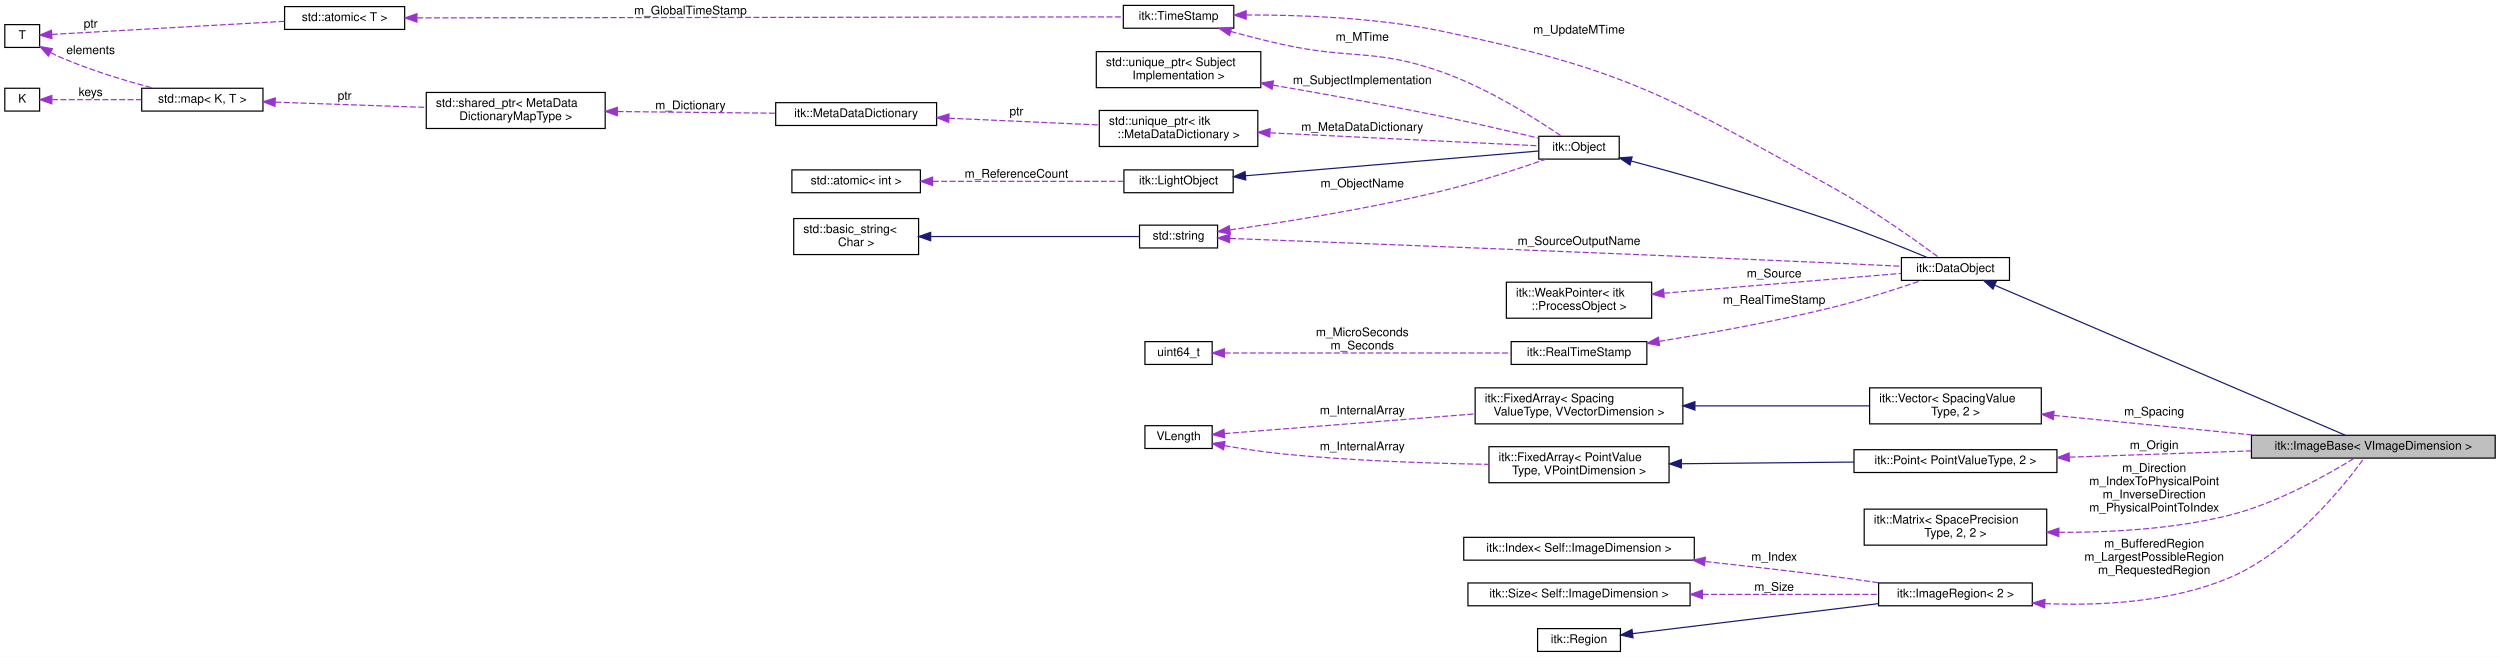
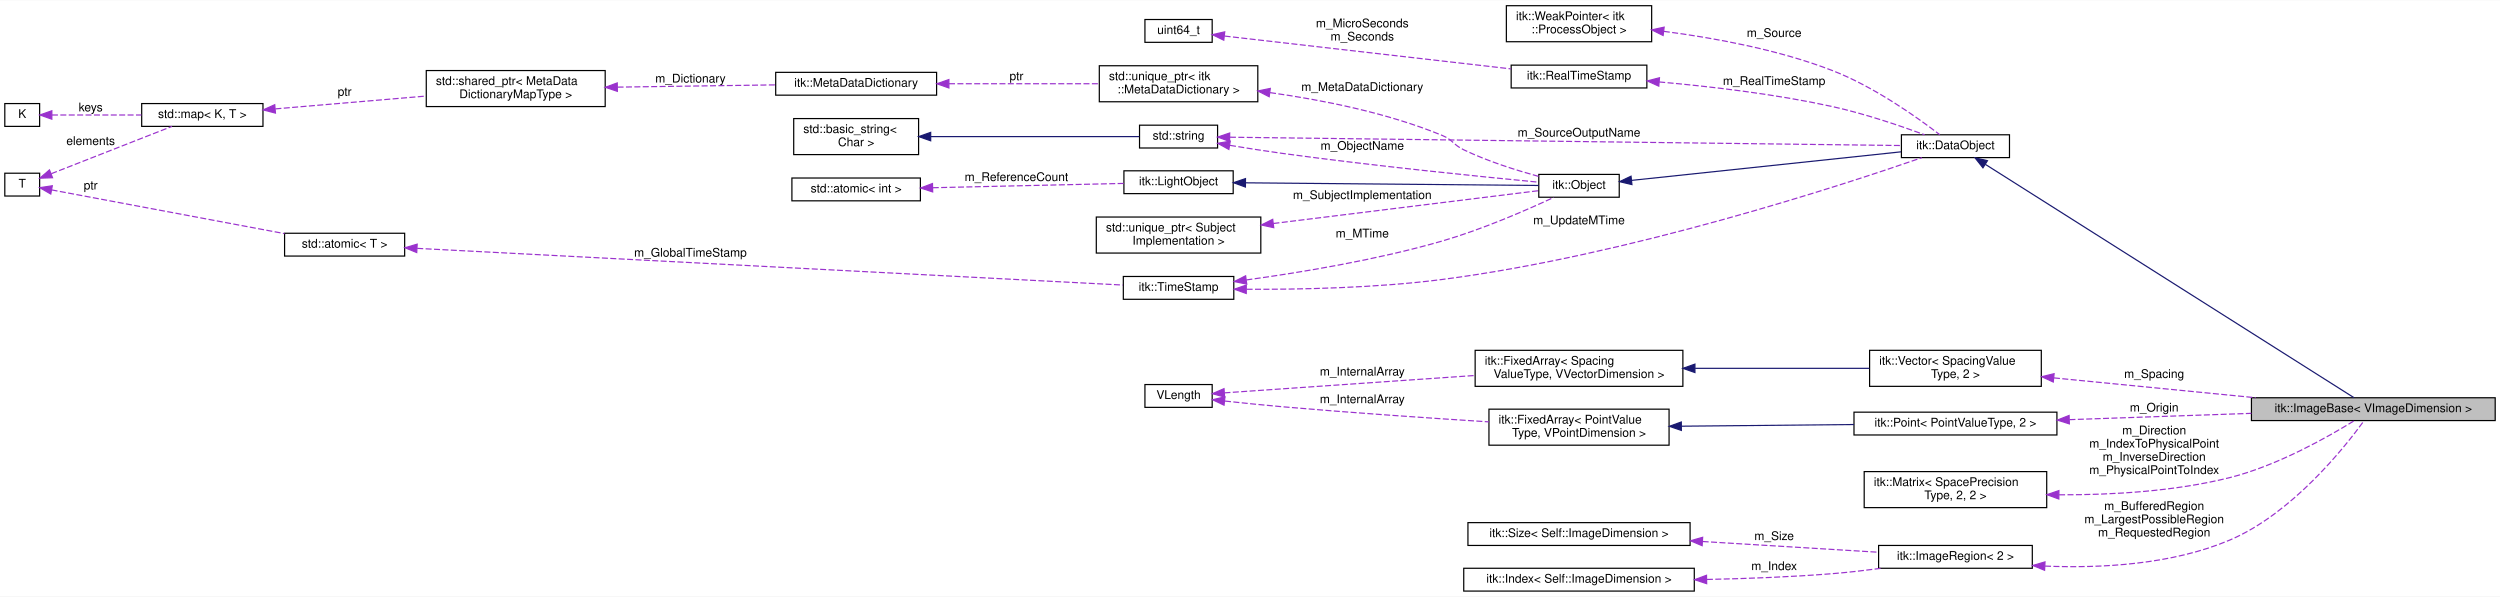
- <svg xmlns="http://www.w3.org/2000/svg" xmlns:xlink="http://www.w3.org/1999/xlink" width="2082pt" height="547pt" viewBox="0.00 0.00 2082.00 547.00">
-   <g id="graph0" class="graph" transform="scale(1 1) rotate(0) translate(4 543)">
-     <polygon fill="white" stroke="transparent" points="-4,4 -4,-543 2078,-543 2078,4 -4,4" />
+ <svg xmlns="http://www.w3.org/2000/svg" xmlns:xlink="http://www.w3.org/1999/xlink" width="2082pt" height="497pt" viewBox="0.00 0.00 2082.00 496.50">
+   <g id="graph0" class="graph" transform="scale(1 1) rotate(0) translate(4 492.5)">
+     <polygon fill="white" stroke="transparent" points="-4,4 -4,-492.5 2078,-492.5 2078,4 -4,4" />
    <g id="node1" class="node">
      <g id="a_node1">
        <a xlink:title="Base class for templated image classes.">
-           <polygon fill="#bfbfbf" stroke="black" points="1871,-161.5 1871,-180.5 2074,-180.5 2074,-161.5 1871,-161.5" />
-           <text text-anchor="middle" x="1972.5" y="-168.5" font-family="Helvetica,sans-Serif" font-size="10.00">itk::ImageBase&lt; VImageDimension &gt;</text>
+           <polygon fill="#bfbfbf" stroke="black" points="1871,-142.5 1871,-161.5 2074,-161.5 2074,-142.5 1871,-142.5" />
+           <text text-anchor="middle" x="1972.5" y="-149.5" font-family="Helvetica,sans-Serif" font-size="10.00">itk::ImageBase&lt; VImageDimension &gt;</text>
        </a>
      </g>
    </g>
    <g id="node2" class="node">
      <g id="a_node2">
        <a xlink:href="classitk_1_1DataObject.html" target="_top" xlink:title="Base class for all data objects in ITK.">
-           <polygon fill="white" stroke="black" points="1579.5,-309.5 1579.5,-328.5 1669.5,-328.5 1669.5,-309.5 1579.5,-309.5" />
-           <text text-anchor="middle" x="1624.5" y="-316.5" font-family="Helvetica,sans-Serif" font-size="10.00">itk::DataObject</text>
+           <polygon fill="white" stroke="black" points="1579.5,-361.5 1579.5,-380.5 1669.5,-380.5 1669.5,-361.5 1579.5,-361.5" />
+           <text text-anchor="middle" x="1624.5" y="-368.5" font-family="Helvetica,sans-Serif" font-size="10.00">itk::DataObject</text>
        </a>
      </g>
    </g>
    <g id="edge1" class="edge">
-       <path fill="none" stroke="midnightblue" d="M1657.46,-305.33C1726.79,-275.68 1889.51,-206.07 1949.12,-180.57" />
-       <polygon fill="midnightblue" stroke="midnightblue" points="1655.75,-302.25 1647.94,-309.4 1658.51,-308.69 1655.75,-302.25" />
+       <path fill="none" stroke="midnightblue" d="M1649.38,-355.89C1715.89,-313.79 1901.94,-196.03 1956.36,-161.58" />
+       <polygon fill="midnightblue" stroke="midnightblue" points="1647.39,-353 1640.81,-361.31 1651.14,-358.92 1647.39,-353" />
    </g>
    <g id="node3" class="node">
      <g id="a_node3">
        <a xlink:href="classitk_1_1Object.html" target="_top" xlink:title="Base class for most ITK classes.">
-           <polygon fill="white" stroke="black" points="1277.5,-410.5 1277.5,-429.5 1344.5,-429.5 1344.5,-410.5 1277.5,-410.5" />
-           <text text-anchor="middle" x="1311" y="-417.5" font-family="Helvetica,sans-Serif" font-size="10.00">itk::Object</text>
+           <polygon fill="white" stroke="black" points="1277.5,-328.5 1277.5,-347.5 1344.5,-347.5 1344.5,-328.5 1277.5,-328.5" />
+           <text text-anchor="middle" x="1311" y="-335.5" font-family="Helvetica,sans-Serif" font-size="10.00">itk::Object</text>
        </a>
      </g>
    </g>
    <g id="edge2" class="edge">
-       <path fill="none" stroke="midnightblue" d="M1354.44,-408.92C1397.11,-397.48 1464.62,-378.59 1522,-359 1549.6,-349.57 1580.73,-337.01 1601.15,-328.5" />
-       <polygon fill="midnightblue" stroke="midnightblue" points="1353.43,-405.56 1344.67,-411.52 1355.23,-412.32 1353.43,-405.56" />
+       <path fill="none" stroke="midnightblue" d="M1354.85,-342.54C1413.84,-348.79 1519.53,-359.99 1579.25,-366.31" />
+       <polygon fill="midnightblue" stroke="midnightblue" points="1355.06,-339.04 1344.75,-341.47 1354.32,-346 1355.06,-339.04" />
    </g>
    <g id="node4" class="node">
      <g id="a_node4">
        <a xlink:href="classitk_1_1LightObject.html" target="_top" xlink:title="Light weight base class for most itk classes.">
-           <polygon fill="white" stroke="black" points="932,-382.5 932,-401.5 1023,-401.5 1023,-382.5 932,-382.5" />
-           <text text-anchor="middle" x="977.5" y="-389.5" font-family="Helvetica,sans-Serif" font-size="10.00">itk::LightObject</text>
+           <polygon fill="white" stroke="black" points="932,-331.5 932,-350.5 1023,-350.5 1023,-331.5 932,-331.5" />
+           <text text-anchor="middle" x="977.5" y="-338.5" font-family="Helvetica,sans-Serif" font-size="10.00">itk::LightObject</text>
        </a>
      </g>
    </g>
    <g id="edge3" class="edge">
-       <path fill="none" stroke="midnightblue" d="M1033.53,-396.65C1103.13,-402.53 1220.71,-412.46 1277.45,-417.25" />
-       <polygon fill="midnightblue" stroke="midnightblue" points="1033.47,-393.13 1023.21,-395.78 1032.88,-400.11 1033.47,-393.13" />
+       <path fill="none" stroke="midnightblue" d="M1033.53,-340.5C1103.13,-339.87 1220.71,-338.81 1277.45,-338.29" />
+       <polygon fill="midnightblue" stroke="midnightblue" points="1033.18,-337 1023.21,-340.6 1033.24,-344 1033.18,-337" />
    </g>
    <g id="node5" class="node">
      <g id="a_node5">
        <a xlink:title=" ">
-           <polygon fill="white" stroke="black" points="655.5,-382.5 655.5,-401.5 762.5,-401.5 762.5,-382.5 655.5,-382.5" />
-           <text text-anchor="middle" x="709" y="-389.5" font-family="Helvetica,sans-Serif" font-size="10.00">std::atomic&lt; int &gt;</text>
+           <polygon fill="white" stroke="black" points="655.5,-325.5 655.5,-344.5 762.5,-344.5 762.5,-325.5 655.5,-325.5" />
+           <text text-anchor="middle" x="709" y="-332.5" font-family="Helvetica,sans-Serif" font-size="10.00">std::atomic&lt; int &gt;</text>
        </a>
      </g>
    </g>
    <g id="edge4" class="edge">
-       <path fill="none" stroke="#9a32cd" stroke-dasharray="5,2" d="M772.8,-392C821.7,-392 888.37,-392 931.92,-392" />
-       <polygon fill="#9a32cd" stroke="#9a32cd" points="772.65,-388.5 762.65,-392 772.65,-395.5 772.65,-388.5" />
-       <text text-anchor="middle" x="842.5" y="-395" font-family="Helvetica,sans-Serif" font-size="10.00"> m_ReferenceCount</text>
+       <path fill="none" stroke="#9a32cd" stroke-dasharray="5,2" d="M772.8,-336.41C821.7,-337.51 888.37,-339.02 931.92,-340" />
+       <polygon fill="#9a32cd" stroke="#9a32cd" points="772.73,-332.91 762.65,-336.19 772.57,-339.91 772.73,-332.91" />
+       <text text-anchor="middle" x="842.5" y="-342" font-family="Helvetica,sans-Serif" font-size="10.00"> m_ReferenceCount</text>
    </g>
    <g id="node6" class="node">
      <g id="a_node6">
        <a xlink:href="classitk_1_1TimeStamp.html" target="_top" xlink:title="Generate a unique, increasing time value.">
-           <polygon fill="white" stroke="black" points="931.5,-519.5 931.5,-538.5 1023.5,-538.5 1023.5,-519.5 931.5,-519.5" />
-           <text text-anchor="middle" x="977.5" y="-526.5" font-family="Helvetica,sans-Serif" font-size="10.00">itk::TimeStamp</text>
+           <polygon fill="white" stroke="black" points="931.5,-243.5 931.5,-262.5 1023.5,-262.5 1023.5,-243.5 931.5,-243.5" />
+           <text text-anchor="middle" x="977.5" y="-250.5" font-family="Helvetica,sans-Serif" font-size="10.00">itk::TimeStamp</text>
        </a>
      </g>
    </g>
    <g id="edge19" class="edge">
-       <path fill="none" stroke="#9a32cd" stroke-dasharray="5,2" d="M1033.83,-530.52C1078.36,-530.65 1142.31,-528.39 1197,-517 1349.31,-485.29 1386.03,-462.6 1522,-387 1555.37,-368.45 1591.99,-342.37 1610.8,-328.52" />
-       <polygon fill="#9a32cd" stroke="#9a32cd" points="1033.81,-527.02 1023.79,-530.44 1033.76,-534.02 1033.81,-527.02" />
-       <text text-anchor="middle" x="1311" y="-515" font-family="Helvetica,sans-Serif" font-size="10.00"> m_UpdateMTime</text>
+       <path fill="none" stroke="#9a32cd" stroke-dasharray="5,2" d="M1034.17,-251.84C1078.47,-251.62 1141.94,-252.89 1197,-260 1351.42,-279.93 1529.84,-338.32 1596.53,-361.42" />
+       <polygon fill="#9a32cd" stroke="#9a32cd" points="1033.87,-248.34 1023.9,-251.92 1033.93,-255.34 1033.87,-248.34" />
+       <text text-anchor="middle" x="1311" y="-306" font-family="Helvetica,sans-Serif" font-size="10.00"> m_UpdateMTime</text>
    </g>
    <g id="edge5" class="edge">
-       <path fill="none" stroke="#9a32cd" stroke-dasharray="5,2" d="M1020.87,-516.78C1034.57,-513.05 1049.87,-509.12 1064,-506 1122.58,-493.08 1140.44,-503 1197,-483 1235.33,-469.45 1275.95,-443.56 1296.46,-429.56" />
-       <polygon fill="#9a32cd" stroke="#9a32cd" points="1019.92,-513.41 1011.21,-519.45 1021.78,-520.16 1019.92,-513.41" />
-       <text text-anchor="middle" x="1130.5" y="-509" font-family="Helvetica,sans-Serif" font-size="10.00"> m_MTime</text>
+       <path fill="none" stroke="#9a32cd" stroke-dasharray="5,2" d="M1033.97,-259.62C1078.58,-265.73 1142.57,-276.25 1197,-292 1230.57,-301.71 1267.81,-318.01 1290.04,-328.38" />
+       <polygon fill="#9a32cd" stroke="#9a32cd" points="1034.29,-256.13 1023.91,-258.28 1033.36,-263.07 1034.29,-256.13" />
+       <text text-anchor="middle" x="1130.5" y="-295" font-family="Helvetica,sans-Serif" font-size="10.00"> m_MTime</text>
    </g>
    <g id="node7" class="node">
      <g id="a_node7">
        <a xlink:title=" ">
-           <polygon fill="white" stroke="black" points="233,-518.5 233,-537.5 333,-537.5 333,-518.5 233,-518.5" />
-           <text text-anchor="middle" x="283" y="-525.5" font-family="Helvetica,sans-Serif" font-size="10.00">std::atomic&lt; T &gt;</text>
+           <polygon fill="white" stroke="black" points="233,-279.5 233,-298.5 333,-298.5 333,-279.5 233,-279.5" />
+           <text text-anchor="middle" x="283" y="-286.5" font-family="Helvetica,sans-Serif" font-size="10.00">std::atomic&lt; T &gt;</text>
        </a>
      </g>
    </g>
    <g id="edge6" class="edge">
-       <path fill="none" stroke="#9a32cd" stroke-dasharray="5,2" d="M343.46,-528.09C479.32,-528.28 810.08,-528.76 931.14,-528.93" />
-       <polygon fill="#9a32cd" stroke="#9a32cd" points="343.25,-524.59 333.25,-528.07 343.24,-531.59 343.25,-524.59" />
-       <text text-anchor="middle" x="571" y="-531" font-family="Helvetica,sans-Serif" font-size="10.00"> m_GlobalTimeStamp</text>
+       <path fill="none" stroke="#9a32cd" stroke-dasharray="5,2" d="M343.46,-285.91C479.32,-278.85 810.08,-261.65 931.14,-255.36" />
+       <polygon fill="#9a32cd" stroke="#9a32cd" points="343.05,-282.43 333.25,-286.44 343.42,-289.42 343.05,-282.43" />
+       <text text-anchor="middle" x="571" y="-279" font-family="Helvetica,sans-Serif" font-size="10.00"> m_GlobalTimeStamp</text>
    </g>
    <g id="node8" class="node">
      <g id="a_node8">
        <a xlink:title=" ">
-           <polygon fill="white" stroke="black" points="0,-503.5 0,-522.5 29,-522.5 29,-503.5 0,-503.5" />
-           <text text-anchor="middle" x="14.5" y="-510.5" font-family="Helvetica,sans-Serif" font-size="10.00">T</text>
+           <polygon fill="white" stroke="black" points="0,-329.5 0,-348.5 29,-348.5 29,-329.5 0,-329.5" />
+           <text text-anchor="middle" x="14.5" y="-336.5" font-family="Helvetica,sans-Serif" font-size="10.00">T</text>
        </a>
      </g>
    </g>
    <g id="edge7" class="edge">
-       <path fill="none" stroke="#9a32cd" stroke-dasharray="5,2" d="M39.23,-514.34C82.59,-516.78 175.47,-522 232.94,-525.24" />
-       <polygon fill="#9a32cd" stroke="#9a32cd" points="39.26,-510.83 29.08,-513.76 38.87,-517.82 39.26,-510.83" />
-       <text text-anchor="middle" x="71.5" y="-520" font-family="Helvetica,sans-Serif" font-size="10.00"> ptr</text>
+       <path fill="none" stroke="#9a32cd" stroke-dasharray="5,2" d="M38.95,-334.6C82.2,-326.49 175.35,-309.01 232.94,-298.2" />
+       <polygon fill="#9a32cd" stroke="#9a32cd" points="38.27,-331.17 29.08,-336.45 39.56,-338.05 38.27,-331.17" />
+       <text text-anchor="middle" x="71.5" y="-335" font-family="Helvetica,sans-Serif" font-size="10.00"> ptr</text>
    </g>
    <g id="node13" class="node">
      <g id="a_node13">
        <a xlink:title=" ">
-           <polygon fill="white" stroke="black" points="114,-450.5 114,-469.5 215,-469.5 215,-450.5 114,-450.5" />
-           <text text-anchor="middle" x="164.5" y="-457.5" font-family="Helvetica,sans-Serif" font-size="10.00">std::map&lt; K, T &gt;</text>
+           <polygon fill="white" stroke="black" points="114,-387.5 114,-406.5 215,-406.5 215,-387.5 114,-387.5" />
+           <text text-anchor="middle" x="164.5" y="-394.5" font-family="Helvetica,sans-Serif" font-size="10.00">std::map&lt; K, T &gt;</text>
        </a>
      </g>
    </g>
    <g id="edge14" class="edge">
-       <path fill="none" stroke="#9a32cd" stroke-dasharray="5,2" d="M38.18,-499.24C41.1,-497.71 44.08,-496.25 47,-495 71.84,-484.34 100.96,-475.59 123.88,-469.5" />
-       <polygon fill="#9a32cd" stroke="#9a32cd" points="36.28,-496.29 29.26,-504.23 39.7,-502.4 36.28,-496.29" />
-       <text text-anchor="middle" x="71.5" y="-498" font-family="Helvetica,sans-Serif" font-size="10.00"> elements</text>
+       <path fill="none" stroke="#9a32cd" stroke-dasharray="5,2" d="M38.69,-348.09C66.06,-358.81 111.34,-376.56 139.19,-387.47" />
+       <polygon fill="#9a32cd" stroke="#9a32cd" points="39.75,-344.74 29.16,-344.35 37.19,-351.26 39.75,-344.74" />
+       <text text-anchor="middle" x="71.5" y="-372" font-family="Helvetica,sans-Serif" font-size="10.00"> elements</text>
    </g>
    <g id="node9" class="node">
      <g id="a_node9">
        <a xlink:title=" ">
-           <polygon fill="white" stroke="black" points="909,-470 909,-500 1046,-500 1046,-470 909,-470" />
-           <text text-anchor="start" x="917" y="-488" font-family="Helvetica,sans-Serif" font-size="10.00">std::unique_ptr&lt; Subject</text>
-           <text text-anchor="middle" x="977.5" y="-477" font-family="Helvetica,sans-Serif" font-size="10.00">Implementation &gt;</text>
+           <polygon fill="white" stroke="black" points="909,-282 909,-312 1046,-312 1046,-282 909,-282" />
+           <text text-anchor="start" x="917" y="-300" font-family="Helvetica,sans-Serif" font-size="10.00">std::unique_ptr&lt; Subject</text>
+           <text text-anchor="middle" x="977.5" y="-289" font-family="Helvetica,sans-Serif" font-size="10.00">Implementation &gt;</text>
        </a>
      </g>
    </g>
    <g id="edge8" class="edge">
-       <path fill="none" stroke="#9a32cd" stroke-dasharray="5,2" d="M1056.21,-472.09C1098.03,-464.9 1150.44,-455.51 1197,-446 1224.22,-440.44 1254.93,-433.32 1277.46,-427.94" />
-       <polygon fill="#9a32cd" stroke="#9a32cd" points="1055.36,-468.69 1046.09,-473.82 1056.54,-475.59 1055.36,-468.69" />
-       <text text-anchor="middle" x="1130.5" y="-473" font-family="Helvetica,sans-Serif" font-size="10.00"> m_SubjectImplementation</text>
+       <path fill="none" stroke="#9a32cd" stroke-dasharray="5,2" d="M1056.5,-306.63C1098.19,-311.78 1150.39,-318.23 1197,-324 1224.07,-327.35 1254.79,-331.16 1277.36,-333.95" />
+       <polygon fill="#9a32cd" stroke="#9a32cd" points="1056.77,-303.14 1046.41,-305.39 1055.91,-310.09 1056.77,-303.14" />
+       <text text-anchor="middle" x="1130.5" y="-327" font-family="Helvetica,sans-Serif" font-size="10.00"> m_SubjectImplementation</text>
    </g>
    <g id="node10" class="node">
      <g id="a_node10">
        <a xlink:title=" ">
-           <polygon fill="white" stroke="black" points="911.5,-421 911.5,-451 1043.5,-451 1043.5,-421 911.5,-421" />
-           <text text-anchor="start" x="919.5" y="-439" font-family="Helvetica,sans-Serif" font-size="10.00">std::unique_ptr&lt; itk</text>
-           <text text-anchor="middle" x="977.5" y="-428" font-family="Helvetica,sans-Serif" font-size="10.00">::MetaDataDictionary &gt;</text>
+           <polygon fill="white" stroke="black" points="911.5,-408 911.5,-438 1043.5,-438 1043.5,-408 911.5,-408" />
+           <text text-anchor="start" x="919.5" y="-426" font-family="Helvetica,sans-Serif" font-size="10.00">std::unique_ptr&lt; itk</text>
+           <text text-anchor="middle" x="977.5" y="-415" font-family="Helvetica,sans-Serif" font-size="10.00">::MetaDataDictionary &gt;</text>
        </a>
      </g>
    </g>
    <g id="edge9" class="edge">
-       <path fill="none" stroke="#9a32cd" stroke-dasharray="5,2" d="M1053.74,-432.37C1124.05,-428.97 1225.71,-424.07 1277.31,-421.58" />
-       <polygon fill="#9a32cd" stroke="#9a32cd" points="1053.42,-428.88 1043.6,-432.86 1053.76,-435.87 1053.42,-428.88" />
-       <text text-anchor="middle" x="1130.5" y="-434" font-family="Helvetica,sans-Serif" font-size="10.00"> m_MetaDataDictionary</text>
+       <path fill="none" stroke="#9a32cd" stroke-dasharray="5,2" d="M1053.68,-415.62C1096.83,-409.58 1151.34,-398.83 1197,-380 1205.89,-376.33 1206.33,-372.16 1215,-368 1234.96,-358.43 1258.71,-350.93 1277.47,-345.82" />
+       <polygon fill="#9a32cd" stroke="#9a32cd" points="1052.98,-412.18 1043.54,-416.98 1053.91,-419.12 1052.98,-412.18" />
+       <text text-anchor="middle" x="1130.5" y="-417" font-family="Helvetica,sans-Serif" font-size="10.00"> m_MetaDataDictionary</text>
    </g>
    <g id="node11" class="node">
      <g id="a_node11">
        <a xlink:href="classitk_1_1MetaDataDictionary.html" target="_top" xlink:title="Provides a mechanism for storing a collection of arbitrary data types.">
-           <polygon fill="white" stroke="black" points="642,-438.5 642,-457.5 776,-457.5 776,-438.5 642,-438.5" />
-           <text text-anchor="middle" x="709" y="-445.5" font-family="Helvetica,sans-Serif" font-size="10.00">itk::MetaDataDictionary</text>
+           <polygon fill="white" stroke="black" points="642,-413.5 642,-432.5 776,-432.5 776,-413.5 642,-413.5" />
+           <text text-anchor="middle" x="709" y="-420.5" font-family="Helvetica,sans-Serif" font-size="10.00">itk::MetaDataDictionary</text>
        </a>
      </g>
    </g>
    <g id="edge10" class="edge">
-       <path fill="none" stroke="#9a32cd" stroke-dasharray="5,2" d="M786.32,-444.56C825.74,-442.79 873.36,-440.64 911.08,-438.95" />
-       <polygon fill="#9a32cd" stroke="#9a32cd" points="786.05,-441.07 776.22,-445.02 786.37,-448.06 786.05,-441.07" />
-       <text text-anchor="middle" x="842.5" y="-447" font-family="Helvetica,sans-Serif" font-size="10.00"> ptr</text>
+       <path fill="none" stroke="#9a32cd" stroke-dasharray="5,2" d="M786.32,-423C825.74,-423 873.36,-423 911.08,-423" />
+       <polygon fill="#9a32cd" stroke="#9a32cd" points="786.22,-419.5 776.22,-423 786.22,-426.5 786.22,-419.5" />
+       <text text-anchor="middle" x="842.5" y="-426" font-family="Helvetica,sans-Serif" font-size="10.00"> ptr</text>
    </g>
    <g id="node12" class="node">
      <g id="a_node12">
        <a xlink:title=" ">
-           <polygon fill="white" stroke="black" points="351,-436 351,-466 500,-466 500,-436 351,-436" />
-           <text text-anchor="start" x="359" y="-454" font-family="Helvetica,sans-Serif" font-size="10.00">std::shared_ptr&lt; MetaData</text>
-           <text text-anchor="middle" x="425.5" y="-443" font-family="Helvetica,sans-Serif" font-size="10.00">DictionaryMapType &gt;</text>
+           <polygon fill="white" stroke="black" points="351,-404 351,-434 500,-434 500,-404 351,-404" />
+           <text text-anchor="start" x="359" y="-422" font-family="Helvetica,sans-Serif" font-size="10.00">std::shared_ptr&lt; MetaData</text>
+           <text text-anchor="middle" x="425.5" y="-411" font-family="Helvetica,sans-Serif" font-size="10.00">DictionaryMapType &gt;</text>
        </a>
      </g>
    </g>
    <g id="edge11" class="edge">
-       <path fill="none" stroke="#9a32cd" stroke-dasharray="5,2" d="M510.29,-450.11C552.24,-449.66 602.31,-449.13 641.57,-448.71" />
-       <polygon fill="#9a32cd" stroke="#9a32cd" points="510.06,-446.61 500.09,-450.22 510.13,-453.61 510.06,-446.61" />
-       <text text-anchor="middle" x="571" y="-452" font-family="Helvetica,sans-Serif" font-size="10.00"> m_Dictionary</text>
+       <path fill="none" stroke="#9a32cd" stroke-dasharray="5,2" d="M510.29,-420.19C552.24,-420.79 602.31,-421.5 641.57,-422.06" />
+       <polygon fill="#9a32cd" stroke="#9a32cd" points="510.14,-416.69 500.09,-420.05 510.04,-423.69 510.14,-416.69" />
+       <text text-anchor="middle" x="571" y="-424" font-family="Helvetica,sans-Serif" font-size="10.00"> m_Dictionary</text>
    </g>
    <g id="edge12" class="edge">
-       <path fill="none" stroke="#9a32cd" stroke-dasharray="5,2" d="M225.34,-457.92C262.61,-456.63 310.86,-454.95 350.52,-453.57" />
-       <polygon fill="#9a32cd" stroke="#9a32cd" points="225,-454.43 215.13,-458.28 225.25,-461.43 225,-454.43" />
-       <text text-anchor="middle" x="283" y="-460" font-family="Helvetica,sans-Serif" font-size="10.00"> ptr</text>
+       <path fill="none" stroke="#9a32cd" stroke-dasharray="5,2" d="M225.34,-402.08C262.61,-405.25 310.86,-409.35 350.52,-412.72" />
+       <polygon fill="#9a32cd" stroke="#9a32cd" points="225.39,-398.57 215.13,-401.22 224.8,-405.55 225.39,-398.57" />
+       <text text-anchor="middle" x="283" y="-413" font-family="Helvetica,sans-Serif" font-size="10.00"> ptr</text>
    </g>
    <g id="node14" class="node">
      <g id="a_node14">
        <a xlink:title=" ">
-           <polygon fill="white" stroke="black" points="0,-450.5 0,-469.5 29,-469.5 29,-450.5 0,-450.5" />
-           <text text-anchor="middle" x="14.5" y="-457.5" font-family="Helvetica,sans-Serif" font-size="10.00">K</text>
+           <polygon fill="white" stroke="black" points="0,-387.5 0,-406.5 29,-406.5 29,-387.5 0,-387.5" />
+           <text text-anchor="middle" x="14.5" y="-394.5" font-family="Helvetica,sans-Serif" font-size="10.00">K</text>
        </a>
      </g>
    </g>
    <g id="edge13" class="edge">
-       <path fill="none" stroke="#9a32cd" stroke-dasharray="5,2" d="M39.24,-460C59.28,-460 88.63,-460 113.78,-460" />
-       <polygon fill="#9a32cd" stroke="#9a32cd" points="39.16,-456.5 29.16,-460 39.16,-463.5 39.16,-456.5" />
-       <text text-anchor="middle" x="71.5" y="-463" font-family="Helvetica,sans-Serif" font-size="10.00"> keys</text>
+       <path fill="none" stroke="#9a32cd" stroke-dasharray="5,2" d="M39.24,-397C59.28,-397 88.63,-397 113.78,-397" />
+       <polygon fill="#9a32cd" stroke="#9a32cd" points="39.16,-393.5 29.16,-397 39.16,-400.5 39.16,-393.5" />
+       <text text-anchor="middle" x="71.5" y="-400" font-family="Helvetica,sans-Serif" font-size="10.00"> keys</text>
    </g>
    <g id="node15" class="node">
      <g id="a_node15">
        <a xlink:title=" ">
-           <polygon fill="white" stroke="black" points="945,-336.5 945,-355.5 1010,-355.5 1010,-336.5 945,-336.5" />
-           <text text-anchor="middle" x="977.5" y="-343.5" font-family="Helvetica,sans-Serif" font-size="10.00">std::string</text>
+           <polygon fill="white" stroke="black" points="945,-369.5 945,-388.5 1010,-388.5 1010,-369.5 945,-369.5" />
+           <text text-anchor="middle" x="977.5" y="-376.5" font-family="Helvetica,sans-Serif" font-size="10.00">std::string</text>
        </a>
      </g>
    </g>
    <g id="edge18" class="edge">
-       <path fill="none" stroke="#9a32cd" stroke-dasharray="5,2" d="M1020.24,-344.44C1111.35,-340.99 1334.83,-332.4 1522,-324 1540.77,-323.16 1561.49,-322.15 1579.29,-321.26" />
-       <polygon fill="#9a32cd" stroke="#9a32cd" points="1019.92,-340.94 1010.05,-344.82 1020.18,-347.94 1019.92,-340.94" />
-       <text text-anchor="middle" x="1311" y="-339" font-family="Helvetica,sans-Serif" font-size="10.00"> m_SourceOutputName</text>
+       <path fill="none" stroke="#9a32cd" stroke-dasharray="5,2" d="M1020.27,-378.48C1136.1,-377.05 1460.63,-373.02 1579.31,-371.55" />
+       <polygon fill="#9a32cd" stroke="#9a32cd" points="1020,-374.98 1010.05,-378.61 1020.09,-381.98 1020,-374.98" />
+       <text text-anchor="middle" x="1311" y="-379" font-family="Helvetica,sans-Serif" font-size="10.00"> m_SourceOutputName</text>
    </g>
    <g id="edge15" class="edge">
-       <path fill="none" stroke="#9a32cd" stroke-dasharray="5,2" d="M1020.35,-351.55C1064.59,-357.81 1136.24,-369.11 1197,-384 1227,-391.35 1260.64,-402.45 1283.35,-410.38" />
-       <polygon fill="#9a32cd" stroke="#9a32cd" points="1020.65,-348.06 1010.26,-350.14 1019.68,-354.99 1020.65,-348.06" />
-       <text text-anchor="middle" x="1130.5" y="-387" font-family="Helvetica,sans-Serif" font-size="10.00"> m_ObjectName</text>
+       <path fill="none" stroke="#9a32cd" stroke-dasharray="5,2" d="M1020.34,-371.69C1034.21,-369.39 1049.75,-366.95 1064,-365 1140.2,-354.59 1230.11,-345.54 1277.3,-341.03" />
+       <polygon fill="#9a32cd" stroke="#9a32cd" points="1019.39,-368.3 1010.11,-373.41 1020.55,-375.21 1019.39,-368.3" />
+       <text text-anchor="middle" x="1130.5" y="-368" font-family="Helvetica,sans-Serif" font-size="10.00"> m_ObjectName</text>
    </g>
    <g id="node16" class="node">
      <g id="a_node16">
        <a xlink:title=" ">
-           <polygon fill="white" stroke="black" points="657,-331 657,-361 761,-361 761,-331 657,-331" />
-           <text text-anchor="start" x="665" y="-349" font-family="Helvetica,sans-Serif" font-size="10.00">std::basic_string&lt;</text>
-           <text text-anchor="middle" x="709" y="-338" font-family="Helvetica,sans-Serif" font-size="10.00"> Char &gt;</text>
+           <polygon fill="white" stroke="black" points="657,-364 657,-394 761,-394 761,-364 657,-364" />
+           <text text-anchor="start" x="665" y="-382" font-family="Helvetica,sans-Serif" font-size="10.00">std::basic_string&lt;</text>
+           <text text-anchor="middle" x="709" y="-371" font-family="Helvetica,sans-Serif" font-size="10.00"> Char &gt;</text>
        </a>
      </g>
    </g>
    <g id="edge16" class="edge">
-       <path fill="none" stroke="midnightblue" d="M771.24,-346C825.37,-346 902.16,-346 944.82,-346" />
-       <polygon fill="midnightblue" stroke="midnightblue" points="771.07,-342.5 761.07,-346 771.07,-349.5 771.07,-342.5" />
+       <path fill="none" stroke="midnightblue" d="M771.24,-379C825.37,-379 902.16,-379 944.82,-379" />
+       <polygon fill="midnightblue" stroke="midnightblue" points="771.07,-375.5 761.07,-379 771.07,-382.5 771.07,-375.5" />
    </g>
    <g id="node17" class="node">
      <g id="a_node17">
        <a xlink:href="classitk_1_1WeakPointer.html" target="_top" xlink:title=" ">
-           <polygon fill="white" stroke="black" points="1250.5,-278 1250.5,-308 1371.5,-308 1371.5,-278 1250.5,-278" />
-           <text text-anchor="start" x="1258.5" y="-296" font-family="Helvetica,sans-Serif" font-size="10.00">itk::WeakPointer&lt; itk</text>
-           <text text-anchor="middle" x="1311" y="-285" font-family="Helvetica,sans-Serif" font-size="10.00">::ProcessObject &gt;</text>
+           <polygon fill="white" stroke="black" points="1250.5,-458 1250.5,-488 1371.5,-488 1371.5,-458 1250.5,-458" />
+           <text text-anchor="start" x="1258.5" y="-476" font-family="Helvetica,sans-Serif" font-size="10.00">itk::WeakPointer&lt; itk</text>
+           <text text-anchor="middle" x="1311" y="-465" font-family="Helvetica,sans-Serif" font-size="10.00">::ProcessObject &gt;</text>
        </a>
      </g>
    </g>
    <g id="edge17" class="edge">
-       <path fill="none" stroke="#9a32cd" stroke-dasharray="5,2" d="M1381.91,-298.83C1442.28,-303.87 1527.68,-311 1579.11,-315.3" />
-       <polygon fill="#9a32cd" stroke="#9a32cd" points="1381.95,-295.33 1371.69,-297.98 1381.37,-302.3 1381.95,-295.33" />
-       <text text-anchor="middle" x="1473.5" y="-312" font-family="Helvetica,sans-Serif" font-size="10.00"> m_Source</text>
+       <path fill="none" stroke="#9a32cd" stroke-dasharray="5,2" d="M1381.62,-466.64C1423.38,-461.24 1476.96,-451.45 1522,-434 1557,-420.44 1593.25,-394.56 1611.48,-380.56" />
+       <polygon fill="#9a32cd" stroke="#9a32cd" points="1381.04,-463.19 1371.54,-467.89 1381.9,-470.14 1381.04,-463.19" />
+       <text text-anchor="middle" x="1473.5" y="-462" font-family="Helvetica,sans-Serif" font-size="10.00"> m_Source</text>
    </g>
    <g id="node18" class="node">
      <g id="a_node18">
        <a xlink:href="classitk_1_1RealTimeStamp.html" target="_top" xlink:title="The RealTimeStamp is a data structure for representing time with high precision and a large dynamic r...">
-           <polygon fill="white" stroke="black" points="1254.5,-239.5 1254.5,-258.5 1367.5,-258.5 1367.5,-239.5 1254.5,-239.5" />
-           <text text-anchor="middle" x="1311" y="-246.5" font-family="Helvetica,sans-Serif" font-size="10.00">itk::RealTimeStamp</text>
+           <polygon fill="white" stroke="black" points="1254.5,-419.5 1254.5,-438.5 1367.5,-438.5 1367.5,-419.5 1254.5,-419.5" />
+           <text text-anchor="middle" x="1311" y="-426.5" font-family="Helvetica,sans-Serif" font-size="10.00">itk::RealTimeStamp</text>
        </a>
      </g>
    </g>
    <g id="edge20" class="edge">
-       <path fill="none" stroke="#9a32cd" stroke-dasharray="5,2" d="M1377.69,-258.7C1419.32,-265.38 1474.15,-275.18 1522,-287 1547.47,-293.29 1575.91,-302.45 1596.2,-309.36" />
-       <polygon fill="#9a32cd" stroke="#9a32cd" points="1378.1,-255.22 1367.67,-257.11 1377,-262.13 1378.1,-255.22" />
-       <text text-anchor="middle" x="1473.5" y="-290" font-family="Helvetica,sans-Serif" font-size="10.00"> m_RealTimeStamp</text>
+       <path fill="none" stroke="#9a32cd" stroke-dasharray="5,2" d="M1377.79,-424.5C1419.46,-420.83 1474.3,-414.49 1522,-404 1548.78,-398.11 1578.52,-388 1598.85,-380.52" />
+       <polygon fill="#9a32cd" stroke="#9a32cd" points="1377.43,-421.01 1367.76,-425.35 1378.02,-427.99 1377.43,-421.01" />
+       <text text-anchor="middle" x="1473.5" y="-422" font-family="Helvetica,sans-Serif" font-size="10.00"> m_RealTimeStamp</text>
    </g>
    <g id="node19" class="node">
      <g id="a_node19">
        <a xlink:title=" ">
-           <polygon fill="white" stroke="black" points="949.5,-239.5 949.5,-258.5 1005.5,-258.5 1005.5,-239.5 949.5,-239.5" />
-           <text text-anchor="middle" x="977.5" y="-246.5" font-family="Helvetica,sans-Serif" font-size="10.00">uint64_t</text>
+           <polygon fill="white" stroke="black" points="949.5,-457.5 949.5,-476.5 1005.5,-476.5 1005.5,-457.5 949.5,-457.5" />
+           <text text-anchor="middle" x="977.5" y="-464.5" font-family="Helvetica,sans-Serif" font-size="10.00">uint64_t</text>
        </a>
      </g>
    </g>
    <g id="edge21" class="edge">
-       <path fill="none" stroke="#9a32cd" stroke-dasharray="5,2" d="M1015.84,-249C1074.02,-249 1186.68,-249 1254.43,-249" />
-       <polygon fill="#9a32cd" stroke="#9a32cd" points="1015.63,-245.5 1005.63,-249 1015.63,-252.5 1015.63,-245.5" />
-       <text text-anchor="middle" x="1130.5" y="-263" font-family="Helvetica,sans-Serif" font-size="10.00"> m_MicroSeconds</text>
-       <text text-anchor="middle" x="1130.5" y="-252" font-family="Helvetica,sans-Serif" font-size="10.00">m_Seconds</text>
+       <path fill="none" stroke="#9a32cd" stroke-dasharray="5,2" d="M1015.84,-462.72C1074.02,-456.05 1186.68,-443.14 1254.43,-435.37" />
+       <polygon fill="#9a32cd" stroke="#9a32cd" points="1015.16,-459.27 1005.63,-463.89 1015.96,-466.23 1015.16,-459.27" />
+       <text text-anchor="middle" x="1130.5" y="-470" font-family="Helvetica,sans-Serif" font-size="10.00"> m_MicroSeconds</text>
+       <text text-anchor="middle" x="1130.5" y="-459" font-family="Helvetica,sans-Serif" font-size="10.00">m_Seconds</text>
    </g>
    <g id="node20" class="node">
      <g id="a_node20">
        <a xlink:href="classitk_1_1Vector.html" target="_top" xlink:title=" ">
-           <polygon fill="white" stroke="black" points="1553,-190 1553,-220 1696,-220 1696,-190 1553,-190" />
-           <text text-anchor="start" x="1561" y="-208" font-family="Helvetica,sans-Serif" font-size="10.00">itk::Vector&lt; SpacingValue</text>
-           <text text-anchor="middle" x="1624.5" y="-197" font-family="Helvetica,sans-Serif" font-size="10.00">Type, 2 &gt;</text>
+           <polygon fill="white" stroke="black" points="1553,-171 1553,-201 1696,-201 1696,-171 1553,-171" />
+           <text text-anchor="start" x="1561" y="-189" font-family="Helvetica,sans-Serif" font-size="10.00">itk::Vector&lt; SpacingValue</text>
+           <text text-anchor="middle" x="1624.5" y="-178" font-family="Helvetica,sans-Serif" font-size="10.00">Type, 2 &gt;</text>
        </a>
      </g>
    </g>
    <g id="edge22" class="edge">
-       <path fill="none" stroke="#9a32cd" stroke-dasharray="5,2" d="M1706.52,-197.04C1756.74,-192.1 1821.56,-185.73 1874.51,-180.53" />
-       <polygon fill="#9a32cd" stroke="#9a32cd" points="1705.96,-193.58 1696.35,-198.04 1706.65,-200.54 1705.96,-193.58" />
-       <text text-anchor="middle" x="1790" y="-197" font-family="Helvetica,sans-Serif" font-size="10.00"> m_Spacing</text>
+       <path fill="none" stroke="#9a32cd" stroke-dasharray="5,2" d="M1706.52,-178.04C1756.74,-173.1 1821.56,-166.73 1874.51,-161.53" />
+       <polygon fill="#9a32cd" stroke="#9a32cd" points="1705.96,-174.58 1696.35,-179.04 1706.65,-181.54 1705.96,-174.58" />
+       <text text-anchor="middle" x="1790" y="-178" font-family="Helvetica,sans-Serif" font-size="10.00"> m_Spacing</text>
    </g>
    <g id="node21" class="node">
      <g id="a_node21">
        <a xlink:href="classitk_1_1FixedArray.html" target="_top" xlink:title=" ">
-           <polygon fill="white" stroke="black" points="1224.5,-190 1224.5,-220 1397.5,-220 1397.5,-190 1224.5,-190" />
-           <text text-anchor="start" x="1232.5" y="-208" font-family="Helvetica,sans-Serif" font-size="10.00">itk::FixedArray&lt; Spacing</text>
-           <text text-anchor="middle" x="1311" y="-197" font-family="Helvetica,sans-Serif" font-size="10.00">ValueType, VVectorDimension &gt;</text>
+           <polygon fill="white" stroke="black" points="1224.5,-171 1224.5,-201 1397.5,-201 1397.5,-171 1224.5,-171" />
+           <text text-anchor="start" x="1232.5" y="-189" font-family="Helvetica,sans-Serif" font-size="10.00">itk::FixedArray&lt; Spacing</text>
+           <text text-anchor="middle" x="1311" y="-178" font-family="Helvetica,sans-Serif" font-size="10.00">ValueType, VVectorDimension &gt;</text>
        </a>
      </g>
    </g>
    <g id="edge23" class="edge">
-       <path fill="none" stroke="midnightblue" d="M1407.7,-205C1454.54,-205 1509.94,-205 1552.88,-205" />
-       <polygon fill="midnightblue" stroke="midnightblue" points="1407.53,-201.5 1397.53,-205 1407.53,-208.5 1407.53,-201.5" />
+       <path fill="none" stroke="midnightblue" d="M1407.7,-186C1454.54,-186 1509.94,-186 1552.88,-186" />
+       <polygon fill="midnightblue" stroke="midnightblue" points="1407.53,-182.5 1397.53,-186 1407.53,-189.5 1407.53,-182.5" />
    </g>
    <g id="node22" class="node">
      <g id="a_node22">
        <a xlink:href="classVLength.html" target="_top" xlink:title=" ">
-           <polygon fill="white" stroke="black" points="949.5,-169.5 949.5,-188.5 1005.5,-188.5 1005.5,-169.5 949.5,-169.5" />
-           <text text-anchor="middle" x="977.5" y="-176.5" font-family="Helvetica,sans-Serif" font-size="10.00">VLength</text>
+           <polygon fill="white" stroke="black" points="949.5,-153.5 949.5,-172.5 1005.5,-172.5 1005.5,-153.5 949.5,-153.5" />
+           <text text-anchor="middle" x="977.5" y="-160.5" font-family="Helvetica,sans-Serif" font-size="10.00">VLength</text>
        </a>
      </g>
    </g>
    <g id="edge24" class="edge">
-       <path fill="none" stroke="#9a32cd" stroke-dasharray="5,2" d="M1015.7,-181.92C1065.93,-185.86 1156.9,-192.99 1224.46,-198.29" />
-       <polygon fill="#9a32cd" stroke="#9a32cd" points="1015.87,-178.42 1005.63,-181.13 1015.32,-185.4 1015.87,-178.42" />
-       <text text-anchor="middle" x="1130.5" y="-198" font-family="Helvetica,sans-Serif" font-size="10.00"> m_InternalArray</text>
+       <path fill="none" stroke="#9a32cd" stroke-dasharray="5,2" d="M1015.7,-165.58C1065.93,-169.07 1156.9,-175.38 1224.46,-180.06" />
+       <polygon fill="#9a32cd" stroke="#9a32cd" points="1015.85,-162.08 1005.63,-164.88 1015.36,-169.07 1015.85,-162.08" />
+       <text text-anchor="middle" x="1130.5" y="-180" font-family="Helvetica,sans-Serif" font-size="10.00"> m_InternalArray</text>
    </g>
    <g id="node24" class="node">
      <g id="a_node24">
        <a xlink:href="classitk_1_1FixedArray.html" target="_top" xlink:title=" ">
-           <polygon fill="white" stroke="black" points="1236,-141 1236,-171 1386,-171 1386,-141 1236,-141" />
-           <text text-anchor="start" x="1244" y="-159" font-family="Helvetica,sans-Serif" font-size="10.00">itk::FixedArray&lt; PointValue</text>
-           <text text-anchor="middle" x="1311" y="-148" font-family="Helvetica,sans-Serif" font-size="10.00">Type, VPointDimension &gt;</text>
+           <polygon fill="white" stroke="black" points="1236,-122 1236,-152 1386,-152 1386,-122 1236,-122" />
+           <text text-anchor="start" x="1244" y="-140" font-family="Helvetica,sans-Serif" font-size="10.00">itk::FixedArray&lt; PointValue</text>
+           <text text-anchor="middle" x="1311" y="-129" font-family="Helvetica,sans-Serif" font-size="10.00">Type, VPointDimension &gt;</text>
        </a>
      </g>
    </g>
    <g id="edge27" class="edge">
-       <path fill="none" stroke="#9a32cd" stroke-dasharray="5,2" d="M1015.64,-171.88C1030.61,-169.28 1048.07,-166.59 1064,-165 1121.52,-159.26 1186.92,-157.07 1235.83,-156.29" />
-       <polygon fill="#9a32cd" stroke="#9a32cd" points="1014.95,-168.44 1005.72,-173.65 1016.18,-175.33 1014.95,-168.44" />
-       <text text-anchor="middle" x="1130.5" y="-168" font-family="Helvetica,sans-Serif" font-size="10.00"> m_InternalArray</text>
+       <path fill="none" stroke="#9a32cd" stroke-dasharray="5,2" d="M1016.18,-158.74C1031.06,-157.13 1048.33,-155.37 1064,-154 1121.68,-148.97 1187.08,-144.51 1235.94,-141.42" />
+       <polygon fill="#9a32cd" stroke="#9a32cd" points="1015.38,-155.31 1005.81,-159.87 1016.14,-162.26 1015.38,-155.31" />
+       <text text-anchor="middle" x="1130.5" y="-157" font-family="Helvetica,sans-Serif" font-size="10.00"> m_InternalArray</text>
    </g>
    <g id="node23" class="node">
      <g id="a_node23">
        <a xlink:href="classitk_1_1Point.html" target="_top" xlink:title=" ">
-           <polygon fill="white" stroke="black" points="1540,-149.5 1540,-168.5 1709,-168.5 1709,-149.5 1540,-149.5" />
-           <text text-anchor="middle" x="1624.5" y="-156.5" font-family="Helvetica,sans-Serif" font-size="10.00">itk::Point&lt; PointValueType, 2 &gt;</text>
+           <polygon fill="white" stroke="black" points="1540,-130.5 1540,-149.5 1709,-149.5 1709,-130.5 1540,-130.5" />
+           <text text-anchor="middle" x="1624.5" y="-137.5" font-family="Helvetica,sans-Serif" font-size="10.00">itk::Point&lt; PointValueType, 2 &gt;</text>
        </a>
      </g>
    </g>
    <g id="edge25" class="edge">
-       <path fill="none" stroke="#9a32cd" stroke-dasharray="5,2" d="M1719.42,-162.26C1766.34,-163.88 1823.16,-165.86 1870.96,-167.51" />
-       <polygon fill="#9a32cd" stroke="#9a32cd" points="1719.37,-158.75 1709.26,-161.9 1719.13,-165.75 1719.37,-158.75" />
-       <text text-anchor="middle" x="1790" y="-169" font-family="Helvetica,sans-Serif" font-size="10.00"> m_Origin</text>
+       <path fill="none" stroke="#9a32cd" stroke-dasharray="5,2" d="M1719.42,-143.26C1766.34,-144.88 1823.16,-146.86 1870.96,-148.51" />
+       <polygon fill="#9a32cd" stroke="#9a32cd" points="1719.37,-139.75 1709.26,-142.9 1719.13,-146.75 1719.37,-139.75" />
+       <text text-anchor="middle" x="1790" y="-150" font-family="Helvetica,sans-Serif" font-size="10.00"> m_Origin</text>
    </g>
    <g id="edge26" class="edge">
-       <path fill="none" stroke="midnightblue" d="M1396.44,-156.81C1441.02,-157.24 1495.53,-157.77 1539.97,-158.2" />
-       <polygon fill="midnightblue" stroke="midnightblue" points="1396.25,-153.31 1386.22,-156.71 1396.18,-160.31 1396.25,-153.31" />
+       <path fill="none" stroke="midnightblue" d="M1396.44,-137.81C1441.02,-138.24 1495.53,-138.77 1539.97,-139.2" />
+       <polygon fill="midnightblue" stroke="midnightblue" points="1396.25,-134.31 1386.22,-137.71 1396.18,-141.31 1396.25,-134.31" />
    </g>
    <g id="node25" class="node">
      <g id="a_node25">
        <a xlink:href="classitk_1_1Matrix.html" target="_top" xlink:title=" ">
-           <polygon fill="white" stroke="black" points="1548.5,-89 1548.5,-119 1700.5,-119 1700.5,-89 1548.5,-89" />
-           <text text-anchor="start" x="1556.5" y="-107" font-family="Helvetica,sans-Serif" font-size="10.00">itk::Matrix&lt; SpacePrecision</text>
-           <text text-anchor="middle" x="1624.5" y="-96" font-family="Helvetica,sans-Serif" font-size="10.00">Type, 2, 2 &gt;</text>
+           <polygon fill="white" stroke="black" points="1548.5,-70 1548.5,-100 1700.5,-100 1700.5,-70 1548.5,-70" />
+           <text text-anchor="start" x="1556.5" y="-88" font-family="Helvetica,sans-Serif" font-size="10.00">itk::Matrix&lt; SpacePrecision</text>
+           <text text-anchor="middle" x="1624.5" y="-77" font-family="Helvetica,sans-Serif" font-size="10.00">Type, 2, 2 &gt;</text>
        </a>
      </g>
    </g>
    <g id="edge28" class="edge">
-       <path fill="none" stroke="#9a32cd" stroke-dasharray="5,2" d="M1710.81,-99.68C1754.02,-99.51 1806.94,-102.43 1853,-114 1892.63,-123.96 1934.78,-147.86 1956.54,-161.33" />
-       <polygon fill="#9a32cd" stroke="#9a32cd" points="1710.58,-96.18 1700.62,-99.78 1710.65,-103.18 1710.58,-96.18" />
-       <text text-anchor="middle" x="1790" y="-150" font-family="Helvetica,sans-Serif" font-size="10.00"> m_Direction</text>
-       <text text-anchor="middle" x="1790" y="-139" font-family="Helvetica,sans-Serif" font-size="10.00">m_IndexToPhysicalPoint</text>
-       <text text-anchor="middle" x="1790" y="-128" font-family="Helvetica,sans-Serif" font-size="10.00">m_InverseDirection</text>
-       <text text-anchor="middle" x="1790" y="-117" font-family="Helvetica,sans-Serif" font-size="10.00">m_PhysicalPointToIndex</text>
+       <path fill="none" stroke="#9a32cd" stroke-dasharray="5,2" d="M1710.81,-80.68C1754.02,-80.51 1806.94,-83.43 1853,-95 1892.63,-104.96 1934.78,-128.86 1956.54,-142.33" />
+       <polygon fill="#9a32cd" stroke="#9a32cd" points="1710.58,-77.18 1700.62,-80.78 1710.65,-84.18 1710.58,-77.18" />
+       <text text-anchor="middle" x="1790" y="-131" font-family="Helvetica,sans-Serif" font-size="10.00"> m_Direction</text>
+       <text text-anchor="middle" x="1790" y="-120" font-family="Helvetica,sans-Serif" font-size="10.00">m_IndexToPhysicalPoint</text>
+       <text text-anchor="middle" x="1790" y="-109" font-family="Helvetica,sans-Serif" font-size="10.00">m_InverseDirection</text>
+       <text text-anchor="middle" x="1790" y="-98" font-family="Helvetica,sans-Serif" font-size="10.00">m_PhysicalPointToIndex</text>
    </g>
    <g id="node26" class="node">
      <g id="a_node26">
        <a xlink:href="classitk_1_1ImageRegion.html" target="_top" xlink:title=" ">
-           <polygon fill="white" stroke="black" points="1560.5,-38.5 1560.5,-57.5 1688.5,-57.5 1688.5,-38.5 1560.5,-38.5" />
-           <text text-anchor="middle" x="1624.5" y="-45.5" font-family="Helvetica,sans-Serif" font-size="10.00">itk::ImageRegion&lt; 2 &gt;</text>
+           <polygon fill="white" stroke="black" points="1560.5,-19.5 1560.5,-38.5 1688.5,-38.5 1688.5,-19.5 1560.5,-19.5" />
+           <text text-anchor="middle" x="1624.5" y="-26.5" font-family="Helvetica,sans-Serif" font-size="10.00">itk::ImageRegion&lt; 2 &gt;</text>
        </a>
      </g>
    </g>
    <g id="edge29" class="edge">
-       <path fill="none" stroke="#9a32cd" stroke-dasharray="5,2" d="M1699.11,-40.31C1745.11,-38.41 1804.6,-41.39 1853,-62 1904.95,-84.12 1948.7,-139.2 1964.84,-161.45" />
-       <polygon fill="#9a32cd" stroke="#9a32cd" points="1698.73,-36.82 1688.91,-40.82 1699.08,-43.81 1698.73,-36.82" />
-       <text text-anchor="middle" x="1790" y="-87" font-family="Helvetica,sans-Serif" font-size="10.00"> m_BufferedRegion</text>
-       <text text-anchor="middle" x="1790" y="-76" font-family="Helvetica,sans-Serif" font-size="10.00">m_LargestPossibleRegion</text>
-       <text text-anchor="middle" x="1790" y="-65" font-family="Helvetica,sans-Serif" font-size="10.00">m_RequestedRegion</text>
+       <path fill="none" stroke="#9a32cd" stroke-dasharray="5,2" d="M1699.11,-21.31C1745.11,-19.41 1804.6,-22.39 1853,-43 1904.95,-65.12 1948.7,-120.2 1964.84,-142.45" />
+       <polygon fill="#9a32cd" stroke="#9a32cd" points="1698.73,-17.82 1688.91,-21.82 1699.08,-24.81 1698.73,-17.82" />
+       <text text-anchor="middle" x="1790" y="-68" font-family="Helvetica,sans-Serif" font-size="10.00"> m_BufferedRegion</text>
+       <text text-anchor="middle" x="1790" y="-57" font-family="Helvetica,sans-Serif" font-size="10.00">m_LargestPossibleRegion</text>
+       <text text-anchor="middle" x="1790" y="-46" font-family="Helvetica,sans-Serif" font-size="10.00">m_RequestedRegion</text>
    </g>
    <g id="node27" class="node">
      <g id="a_node27">
-         <a xlink:href="classitk_1_1Region.html" target="_top" xlink:title="A region represents some portion or piece of data.">
-           <polygon fill="white" stroke="black" points="1276.5,-0.5 1276.5,-19.5 1345.5,-19.5 1345.5,-0.5 1276.5,-0.5" />
-           <text text-anchor="middle" x="1311" y="-7.5" font-family="Helvetica,sans-Serif" font-size="10.00">itk::Region</text>
+         <a xlink:href="structitk_1_1Index.html" target="_top" xlink:title=" ">
+           <polygon fill="white" stroke="black" points="1215,-0.5 1215,-19.5 1407,-19.5 1407,-0.5 1215,-0.5" />
+           <text text-anchor="middle" x="1311" y="-7.5" font-family="Helvetica,sans-Serif" font-size="10.00">itk::Index&lt; Self::ImageDimension &gt;</text>
        </a>
      </g>
    </g>
    <g id="edge30" class="edge">
-       <path fill="none" stroke="midnightblue" d="M1355.78,-15.34C1409.11,-21.85 1499.6,-32.89 1560.44,-40.31" />
-       <polygon fill="midnightblue" stroke="midnightblue" points="1355.98,-11.84 1345.63,-14.1 1355.13,-18.79 1355.98,-11.84" />
+       <path fill="none" stroke="#9a32cd" stroke-dasharray="5,2" d="M1417.51,-10.18C1450.96,-10.86 1488.07,-12.26 1522,-15 1535.21,-16.06 1549.33,-17.7 1562.7,-19.47" />
+       <polygon fill="#9a32cd" stroke="#9a32cd" points="1417.31,-6.67 1407.25,-9.99 1417.18,-13.67 1417.31,-6.67" />
+       <text text-anchor="middle" x="1473.5" y="-18" font-family="Helvetica,sans-Serif" font-size="10.00"> m_Index</text>
    </g>
    <g id="node28" class="node">
      <g id="a_node28">
-         <a xlink:href="structitk_1_1Index.html" target="_top" xlink:title=" ">
-           <polygon fill="white" stroke="black" points="1215,-76.5 1215,-95.5 1407,-95.5 1407,-76.5 1215,-76.5" />
-           <text text-anchor="middle" x="1311" y="-83.5" font-family="Helvetica,sans-Serif" font-size="10.00">itk::Index&lt; Self::ImageDimension &gt;</text>
-         </a>
-       </g>
-     </g>
-     <g id="edge31" class="edge">
-       <path fill="none" stroke="#9a32cd" stroke-dasharray="5,2" d="M1416.26,-75.36C1450.03,-71.71 1487.63,-67.42 1522,-63 1534.81,-61.35 1548.5,-59.44 1561.55,-57.53" />
-       <polygon fill="#9a32cd" stroke="#9a32cd" points="1415.48,-71.93 1405.91,-76.48 1416.23,-78.89 1415.48,-71.93" />
-       <text text-anchor="middle" x="1473.5" y="-76" font-family="Helvetica,sans-Serif" font-size="10.00"> m_Index</text>
-     </g>
-     <g id="node29" class="node">
-       <g id="a_node29">
        <a xlink:href="structitk_1_1Size.html" target="_top" xlink:title=" ">
          <polygon fill="white" stroke="black" points="1218.5,-38.5 1218.5,-57.5 1403.5,-57.5 1403.5,-38.5 1218.5,-38.5" />
          <text text-anchor="middle" x="1311" y="-45.5" font-family="Helvetica,sans-Serif" font-size="10.00">itk::Size&lt; Self::ImageDimension &gt;</text>
        </a>
      </g>
    </g>
-     <g id="edge32" class="edge">
-       <path fill="none" stroke="#9a32cd" stroke-dasharray="5,2" d="M1413.96,-48C1462.27,-48 1518.45,-48 1560.48,-48" />
-       <polygon fill="#9a32cd" stroke="#9a32cd" points="1413.78,-44.5 1403.78,-48 1413.78,-51.5 1413.78,-44.5" />
-       <text text-anchor="middle" x="1473.5" y="-51" font-family="Helvetica,sans-Serif" font-size="10.00"> m_Size</text>
+     <g id="edge31" class="edge">
+       <path fill="none" stroke="#9a32cd" stroke-dasharray="5,2" d="M1413.96,-41.78C1462.27,-38.83 1518.45,-35.41 1560.48,-32.84" />
+       <polygon fill="#9a32cd" stroke="#9a32cd" points="1413.54,-38.3 1403.78,-42.4 1413.97,-45.29 1413.54,-38.3" />
+       <text text-anchor="middle" x="1473.5" y="-43" font-family="Helvetica,sans-Serif" font-size="10.00"> m_Size</text>
    </g>
  </g>
</svg>
